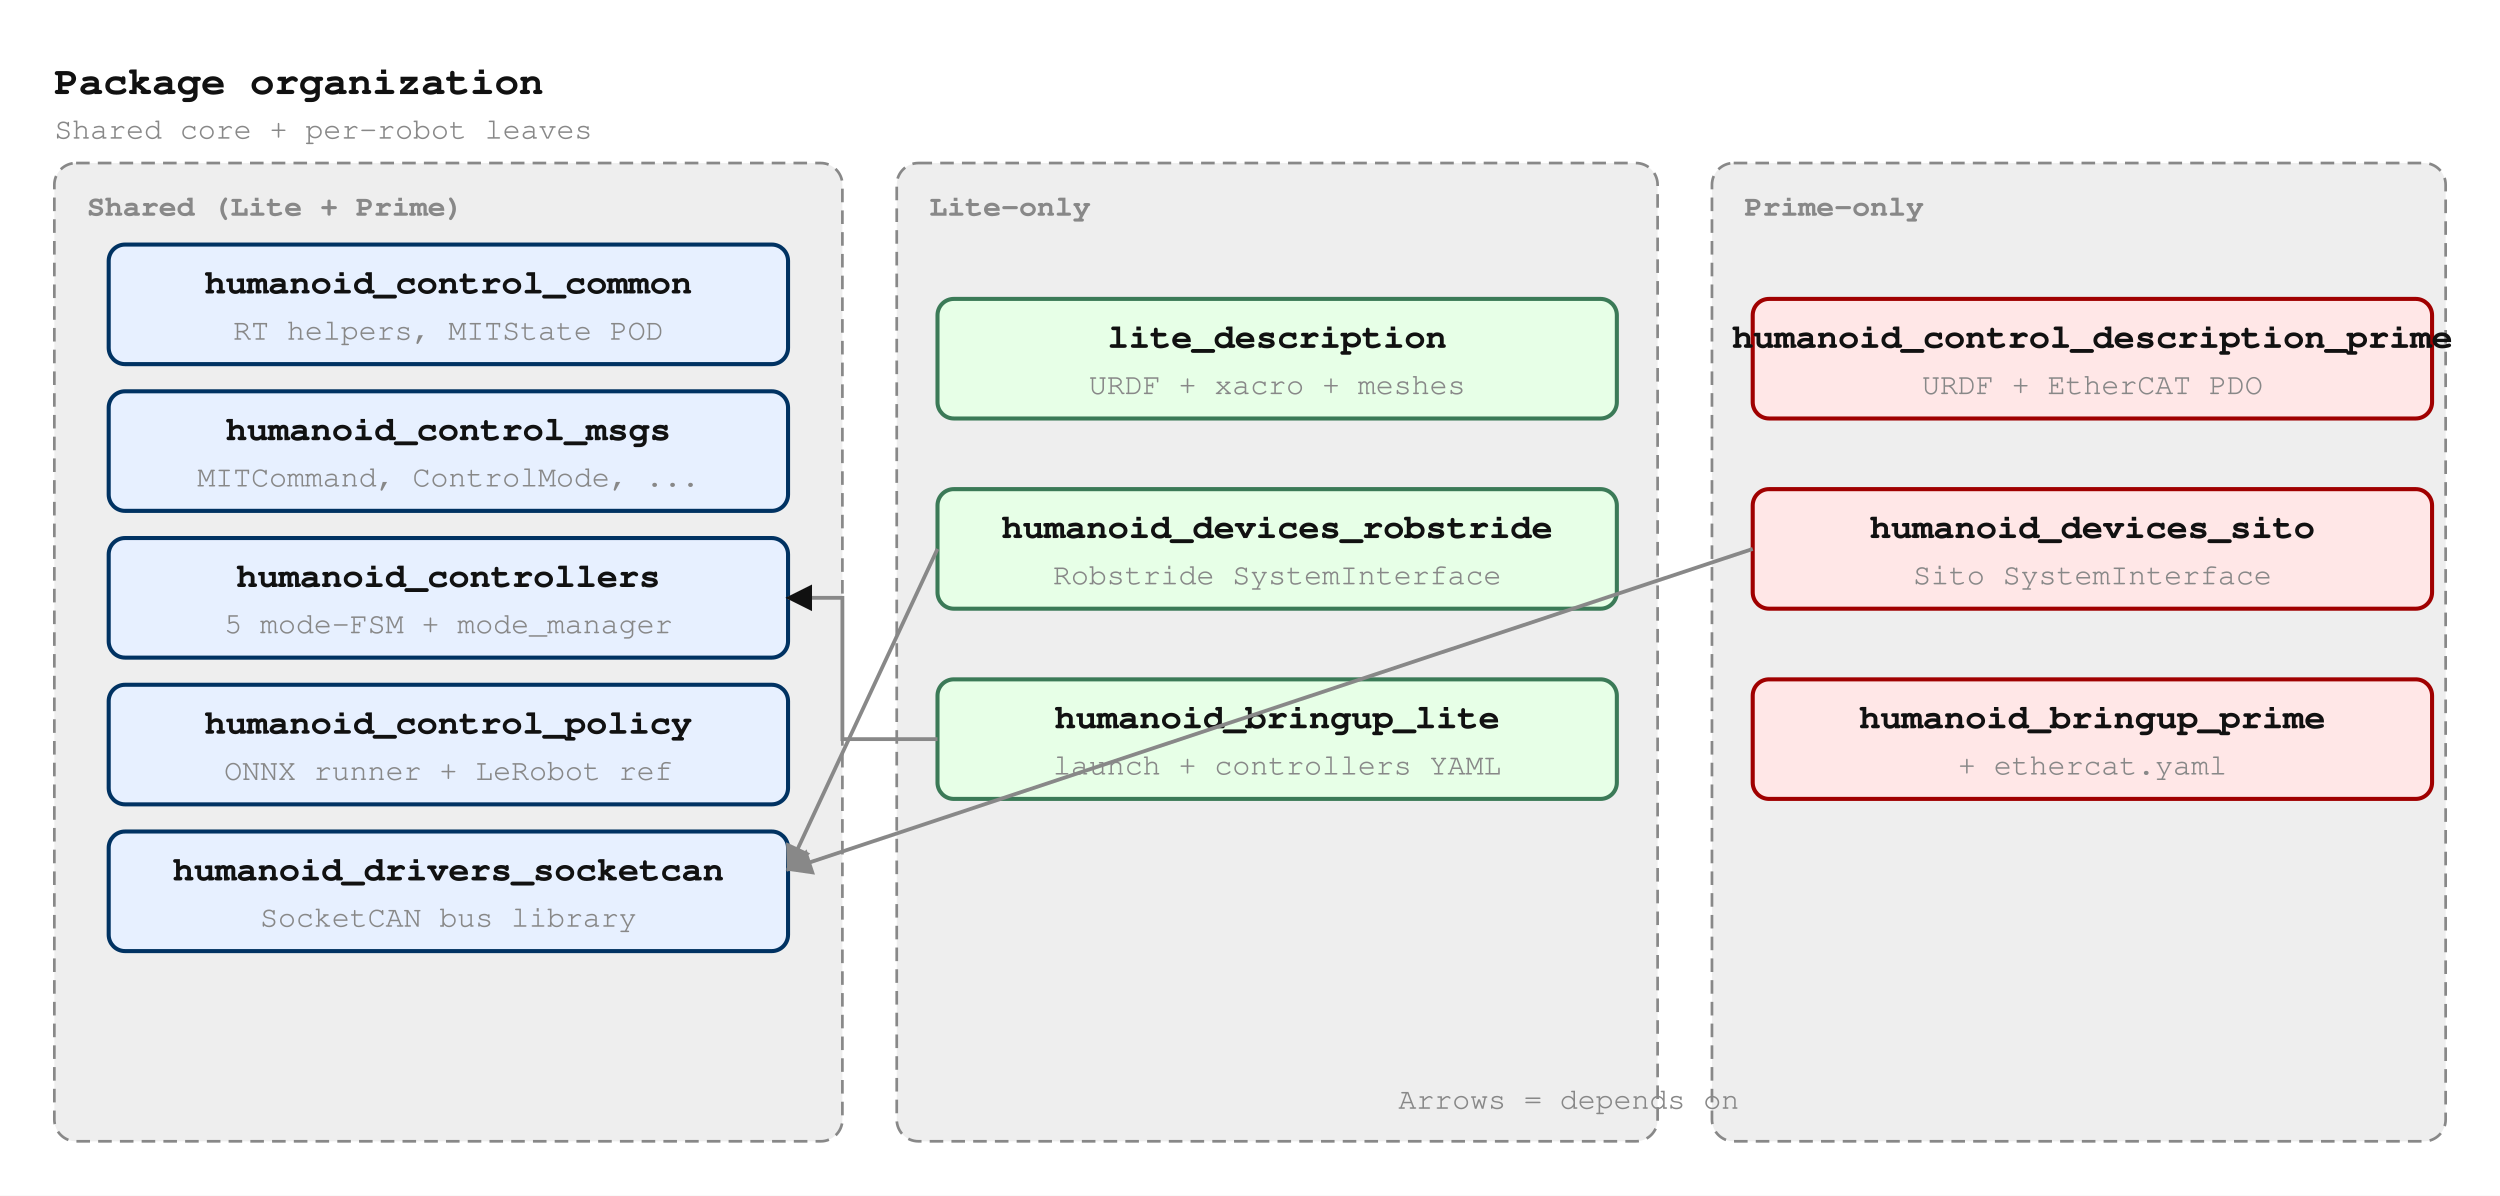
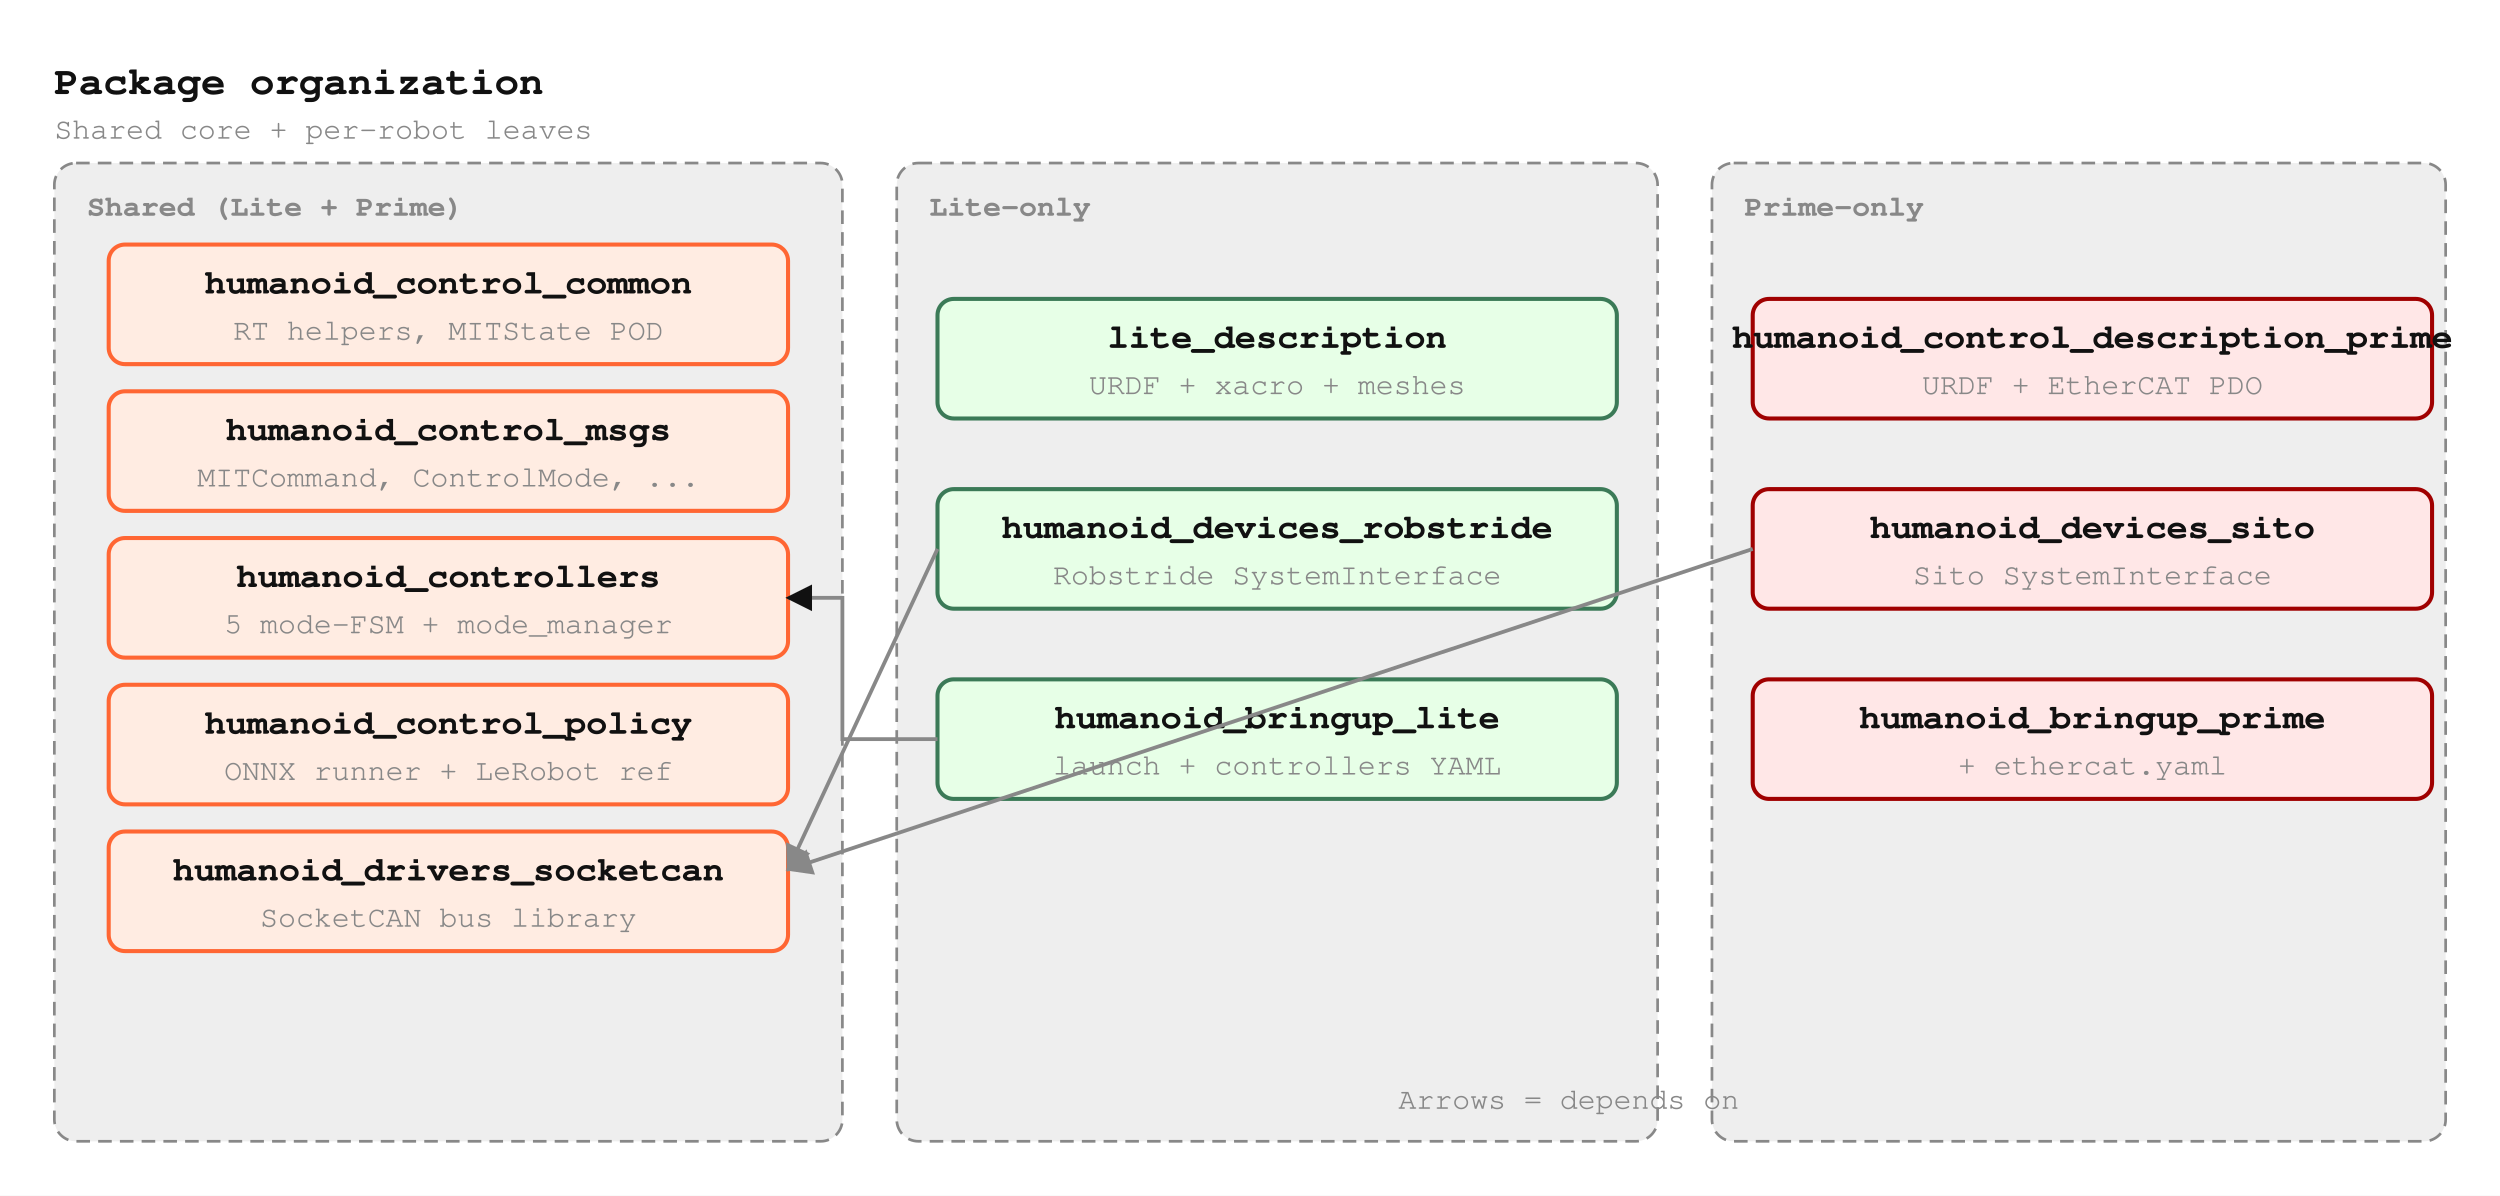
<svg xmlns="http://www.w3.org/2000/svg" viewBox="0 0 920 440" width="920" height="440" font-family="ui-monospace, Menlo, Consolas, Courier, monospace" font-size="13" fill="#111111" text-rendering="geometricPrecision">
  <defs>
    <marker id="arrow" viewBox="0 0 10 10" refX="9" refY="5" markerWidth="7" markerHeight="7" orient="auto-start-reverse">
      <path d="M 0 0 L 10 5 L 0 10 z" fill="#111111" />
    </marker>
    <marker id="arrow-grey" viewBox="0 0 10 10" refX="9" refY="5" markerWidth="7" markerHeight="7" orient="auto-start-reverse">
      <path d="M 0 0 L 10 5 L 0 10 z" fill="#888888" />
    </marker>
  </defs>
  <rect width="100%" height="100%" fill="white" />
  <text x="20" y="30" font-size="15" font-weight="700" text-anchor="start" fill="#111111" dominant-baseline="middle">Package organization</text>
  <text x="20" y="48" font-size="11" font-weight="400" text-anchor="start" fill="#888888" dominant-baseline="middle">Shared core + per-robot leaves</text>
  <rect x="20" y="60" width="290" height="360" rx="8" ry="8" fill="#EEEEEE" stroke="#888888" stroke-width="1" stroke-dasharray="5 3" />
  <text x="32" y="76" font-size="11" font-weight="600" text-anchor="start" fill="#888888" dominant-baseline="middle">Shared (Lite + Prime)</text>
  <rect x="330" y="60" width="280" height="360" rx="8" ry="8" fill="#EEEEEE" stroke="#888888" stroke-width="1" stroke-dasharray="5 3" />
  <text x="342" y="76" font-size="11" font-weight="600" text-anchor="start" fill="#888888" dominant-baseline="middle">Lite-only</text>
  <rect x="630" y="60" width="270" height="360" rx="8" ry="8" fill="#EEEEEE" stroke="#888888" stroke-width="1" stroke-dasharray="5 3" />
  <text x="642" y="76" font-size="11" font-weight="600" text-anchor="start" fill="#888888" dominant-baseline="middle">Prime-only</text>
-   <rect x="40" y="90" width="250" height="44" rx="6" ry="6" fill="#E7F0FF" stroke="#003262" stroke-width="1.5" />
+   <rect x="40" y="90" width="250" height="44" rx="6" ry="6" fill="#ffece2" stroke="#ff6633" stroke-width="1.5" />
  <text x="165" y="104" font-size="13" font-weight="600" text-anchor="middle" fill="#111111" dominant-baseline="middle">humanoid_control_common</text>
  <text x="165" y="122" font-size="11" font-weight="400" text-anchor="middle" fill="#888888" dominant-baseline="middle">RT helpers, MITState POD</text>
-   <rect x="40" y="144" width="250" height="44" rx="6" ry="6" fill="#E7F0FF" stroke="#003262" stroke-width="1.5" />
+   <rect x="40" y="144" width="250" height="44" rx="6" ry="6" fill="#ffece2" stroke="#ff6633" stroke-width="1.5" />
  <text x="165" y="158" font-size="13" font-weight="600" text-anchor="middle" fill="#111111" dominant-baseline="middle">humanoid_control_msgs</text>
  <text x="165" y="176" font-size="11" font-weight="400" text-anchor="middle" fill="#888888" dominant-baseline="middle">MITCommand, ControlMode, ...</text>
-   <rect x="40" y="198" width="250" height="44" rx="6" ry="6" fill="#E7F0FF" stroke="#003262" stroke-width="1.5" />
+   <rect x="40" y="198" width="250" height="44" rx="6" ry="6" fill="#ffece2" stroke="#ff6633" stroke-width="1.5" />
  <text x="165" y="212" font-size="13" font-weight="600" text-anchor="middle" fill="#111111" dominant-baseline="middle">humanoid_controllers</text>
  <text x="165" y="230" font-size="11" font-weight="400" text-anchor="middle" fill="#888888" dominant-baseline="middle">5 mode-FSM + mode_manager</text>
-   <rect x="40" y="252" width="250" height="44" rx="6" ry="6" fill="#E7F0FF" stroke="#003262" stroke-width="1.5" />
+   <rect x="40" y="252" width="250" height="44" rx="6" ry="6" fill="#ffece2" stroke="#ff6633" stroke-width="1.5" />
  <text x="165" y="266" font-size="13" font-weight="600" text-anchor="middle" fill="#111111" dominant-baseline="middle">humanoid_control_policy</text>
  <text x="165" y="284" font-size="11" font-weight="400" text-anchor="middle" fill="#888888" dominant-baseline="middle">ONNX runner + LeRobot ref</text>
-   <rect x="40" y="306" width="250" height="44" rx="6" ry="6" fill="#E7F0FF" stroke="#003262" stroke-width="1.5" />
+   <rect x="40" y="306" width="250" height="44" rx="6" ry="6" fill="#ffece2" stroke="#ff6633" stroke-width="1.5" />
  <text x="165" y="320" font-size="13" font-weight="600" text-anchor="middle" fill="#111111" dominant-baseline="middle">humanoid_drivers_socketcan</text>
  <text x="165" y="338" font-size="11" font-weight="400" text-anchor="middle" fill="#888888" dominant-baseline="middle">SocketCAN bus library</text>
  <rect x="345" y="110" width="250" height="44" rx="6" ry="6" fill="#E7FFE7" stroke="#3B7A57" stroke-width="1.5" />
  <text x="470" y="124" font-size="13" font-weight="600" text-anchor="middle" fill="#111111" dominant-baseline="middle">lite_description</text>
  <text x="470" y="142" font-size="11" font-weight="400" text-anchor="middle" fill="#888888" dominant-baseline="middle">URDF + xacro + meshes</text>
  <rect x="345" y="180" width="250" height="44" rx="6" ry="6" fill="#E7FFE7" stroke="#3B7A57" stroke-width="1.5" />
  <text x="470" y="194" font-size="13" font-weight="600" text-anchor="middle" fill="#111111" dominant-baseline="middle">humanoid_devices_robstride</text>
  <text x="470" y="212" font-size="11" font-weight="400" text-anchor="middle" fill="#888888" dominant-baseline="middle">Robstride SystemInterface</text>
  <rect x="345" y="250" width="250" height="44" rx="6" ry="6" fill="#E7FFE7" stroke="#3B7A57" stroke-width="1.5" />
  <text x="470" y="264" font-size="13" font-weight="600" text-anchor="middle" fill="#111111" dominant-baseline="middle">humanoid_bringup_lite</text>
  <text x="470" y="282" font-size="11" font-weight="400" text-anchor="middle" fill="#888888" dominant-baseline="middle">launch + controllers YAML</text>
  <rect x="645" y="110" width="250" height="44" rx="6" ry="6" fill="#FFE7E7" stroke="#A00000" stroke-width="1.5" />
  <text x="770" y="124" font-size="13" font-weight="600" text-anchor="middle" fill="#111111" dominant-baseline="middle">humanoid_control_description_prime</text>
  <text x="770" y="142" font-size="11" font-weight="400" text-anchor="middle" fill="#888888" dominant-baseline="middle">URDF + EtherCAT PDO</text>
  <rect x="645" y="180" width="250" height="44" rx="6" ry="6" fill="#FFE7E7" stroke="#A00000" stroke-width="1.5" />
  <text x="770" y="194" font-size="13" font-weight="600" text-anchor="middle" fill="#111111" dominant-baseline="middle">humanoid_devices_sito</text>
  <text x="770" y="212" font-size="11" font-weight="400" text-anchor="middle" fill="#888888" dominant-baseline="middle">Sito SystemInterface</text>
  <rect x="645" y="250" width="250" height="44" rx="6" ry="6" fill="#FFE7E7" stroke="#A00000" stroke-width="1.5" />
  <text x="770" y="264" font-size="13" font-weight="600" text-anchor="middle" fill="#111111" dominant-baseline="middle">humanoid_bringup_prime</text>
  <text x="770" y="282" font-size="11" font-weight="400" text-anchor="middle" fill="#888888" dominant-baseline="middle">+ ethercat.yaml</text>
  <line x1="345" y1="202" x2="290" y2="320" stroke="#888888" stroke-width="1.4" marker-end="url(#arrow-grey)" />
  <line x1="645" y1="202" x2="290" y2="320" stroke="#888888" stroke-width="1.4" marker-end="url(#arrow-grey)" />
  <polyline points="345,272 310,272 310,220 290,220" fill="none" stroke="#888888" stroke-width="1.4" marker-end="url(#arrow)" />
  <text x="640" y="405" font-size="11" font-weight="400" text-anchor="end" fill="#888888" dominant-baseline="middle">Arrows = depends on</text>
</svg>
